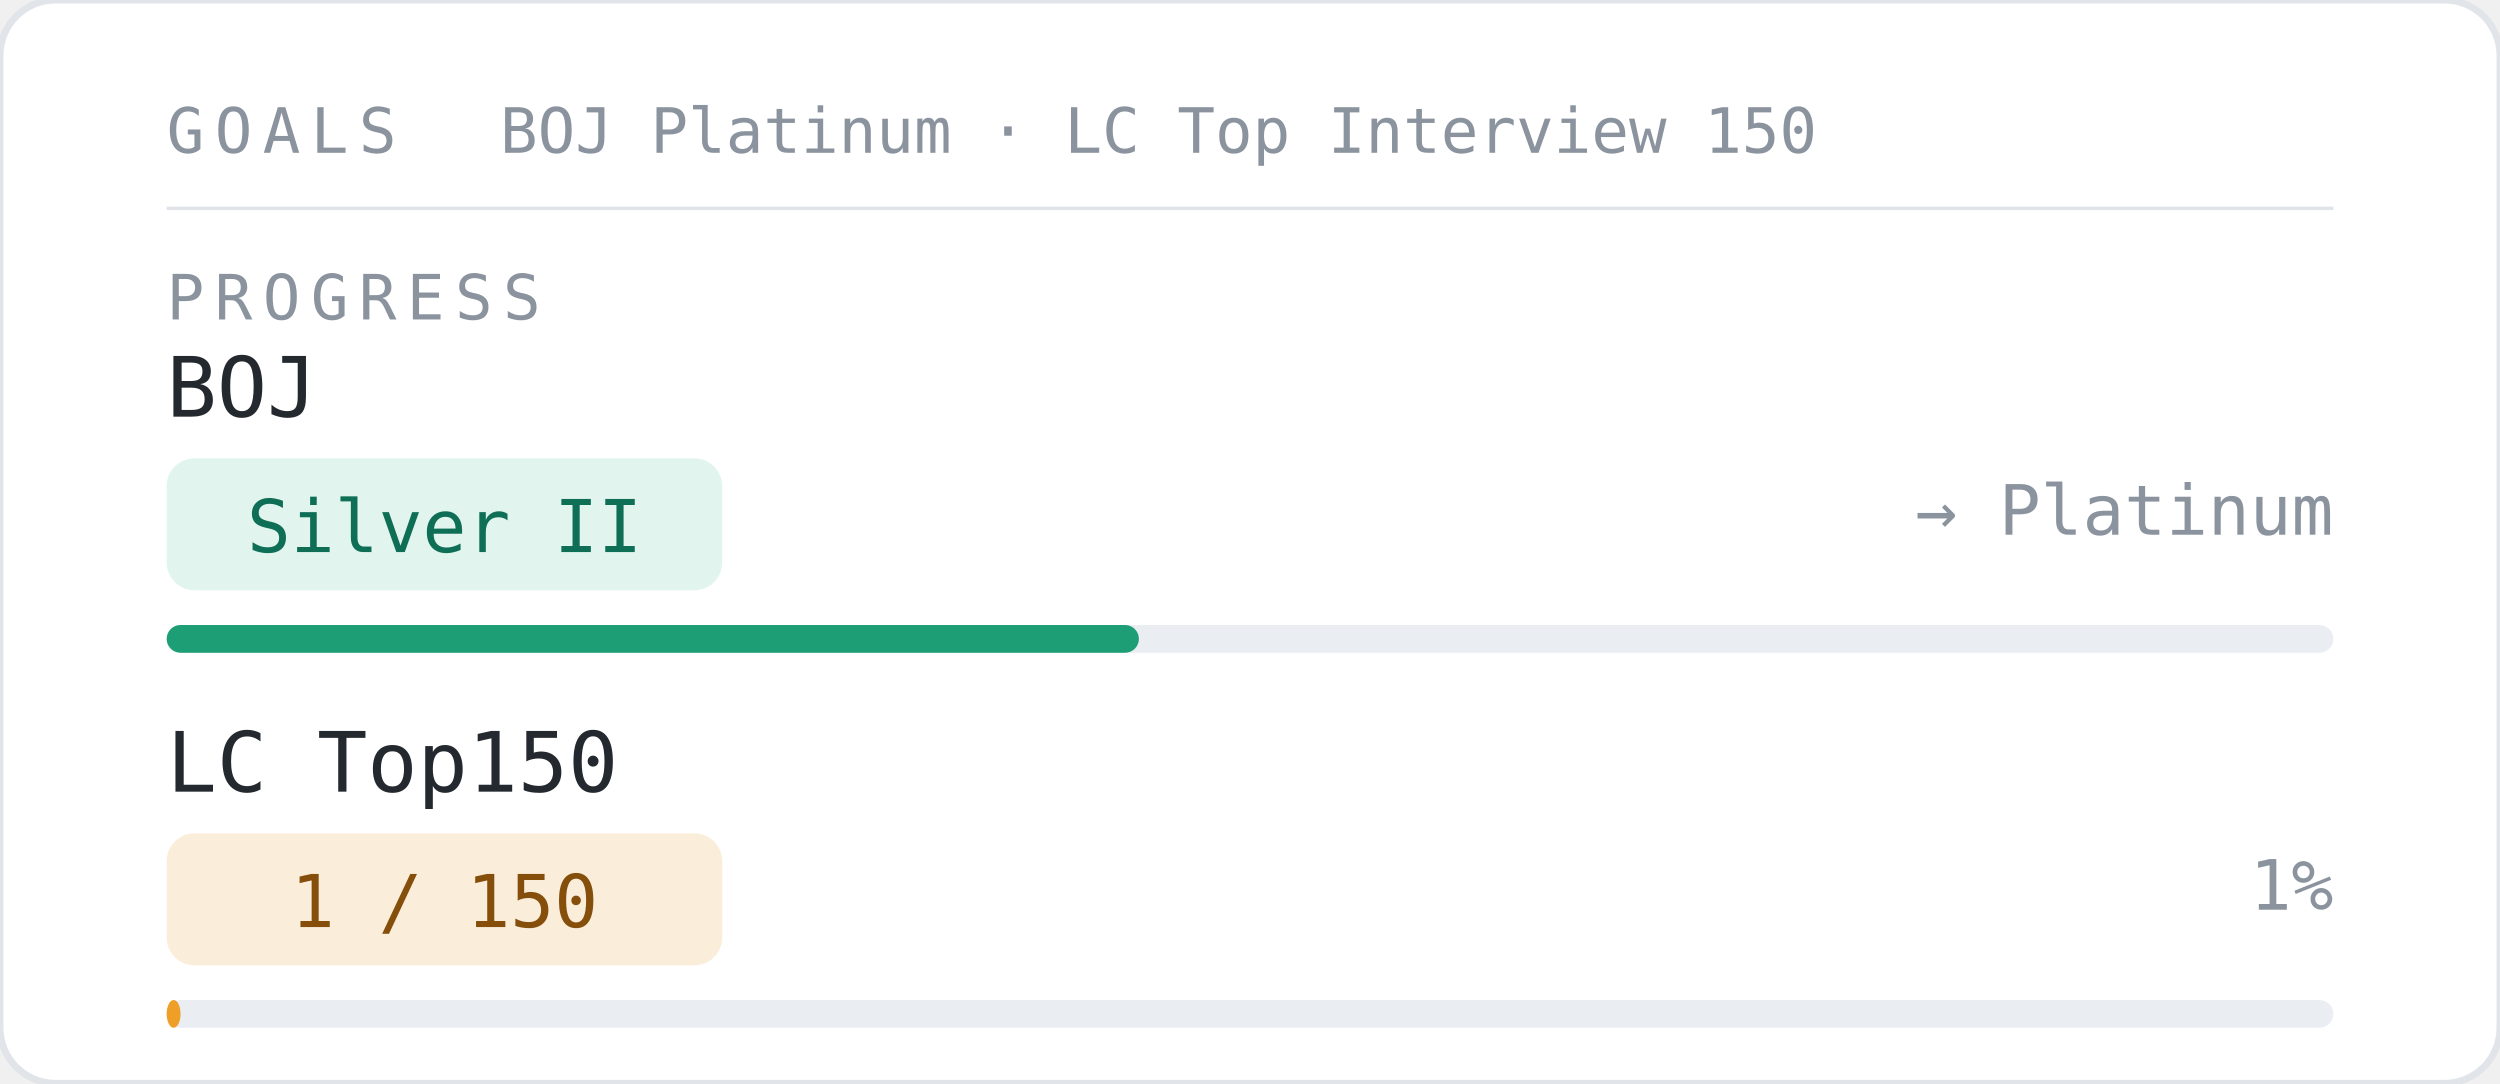
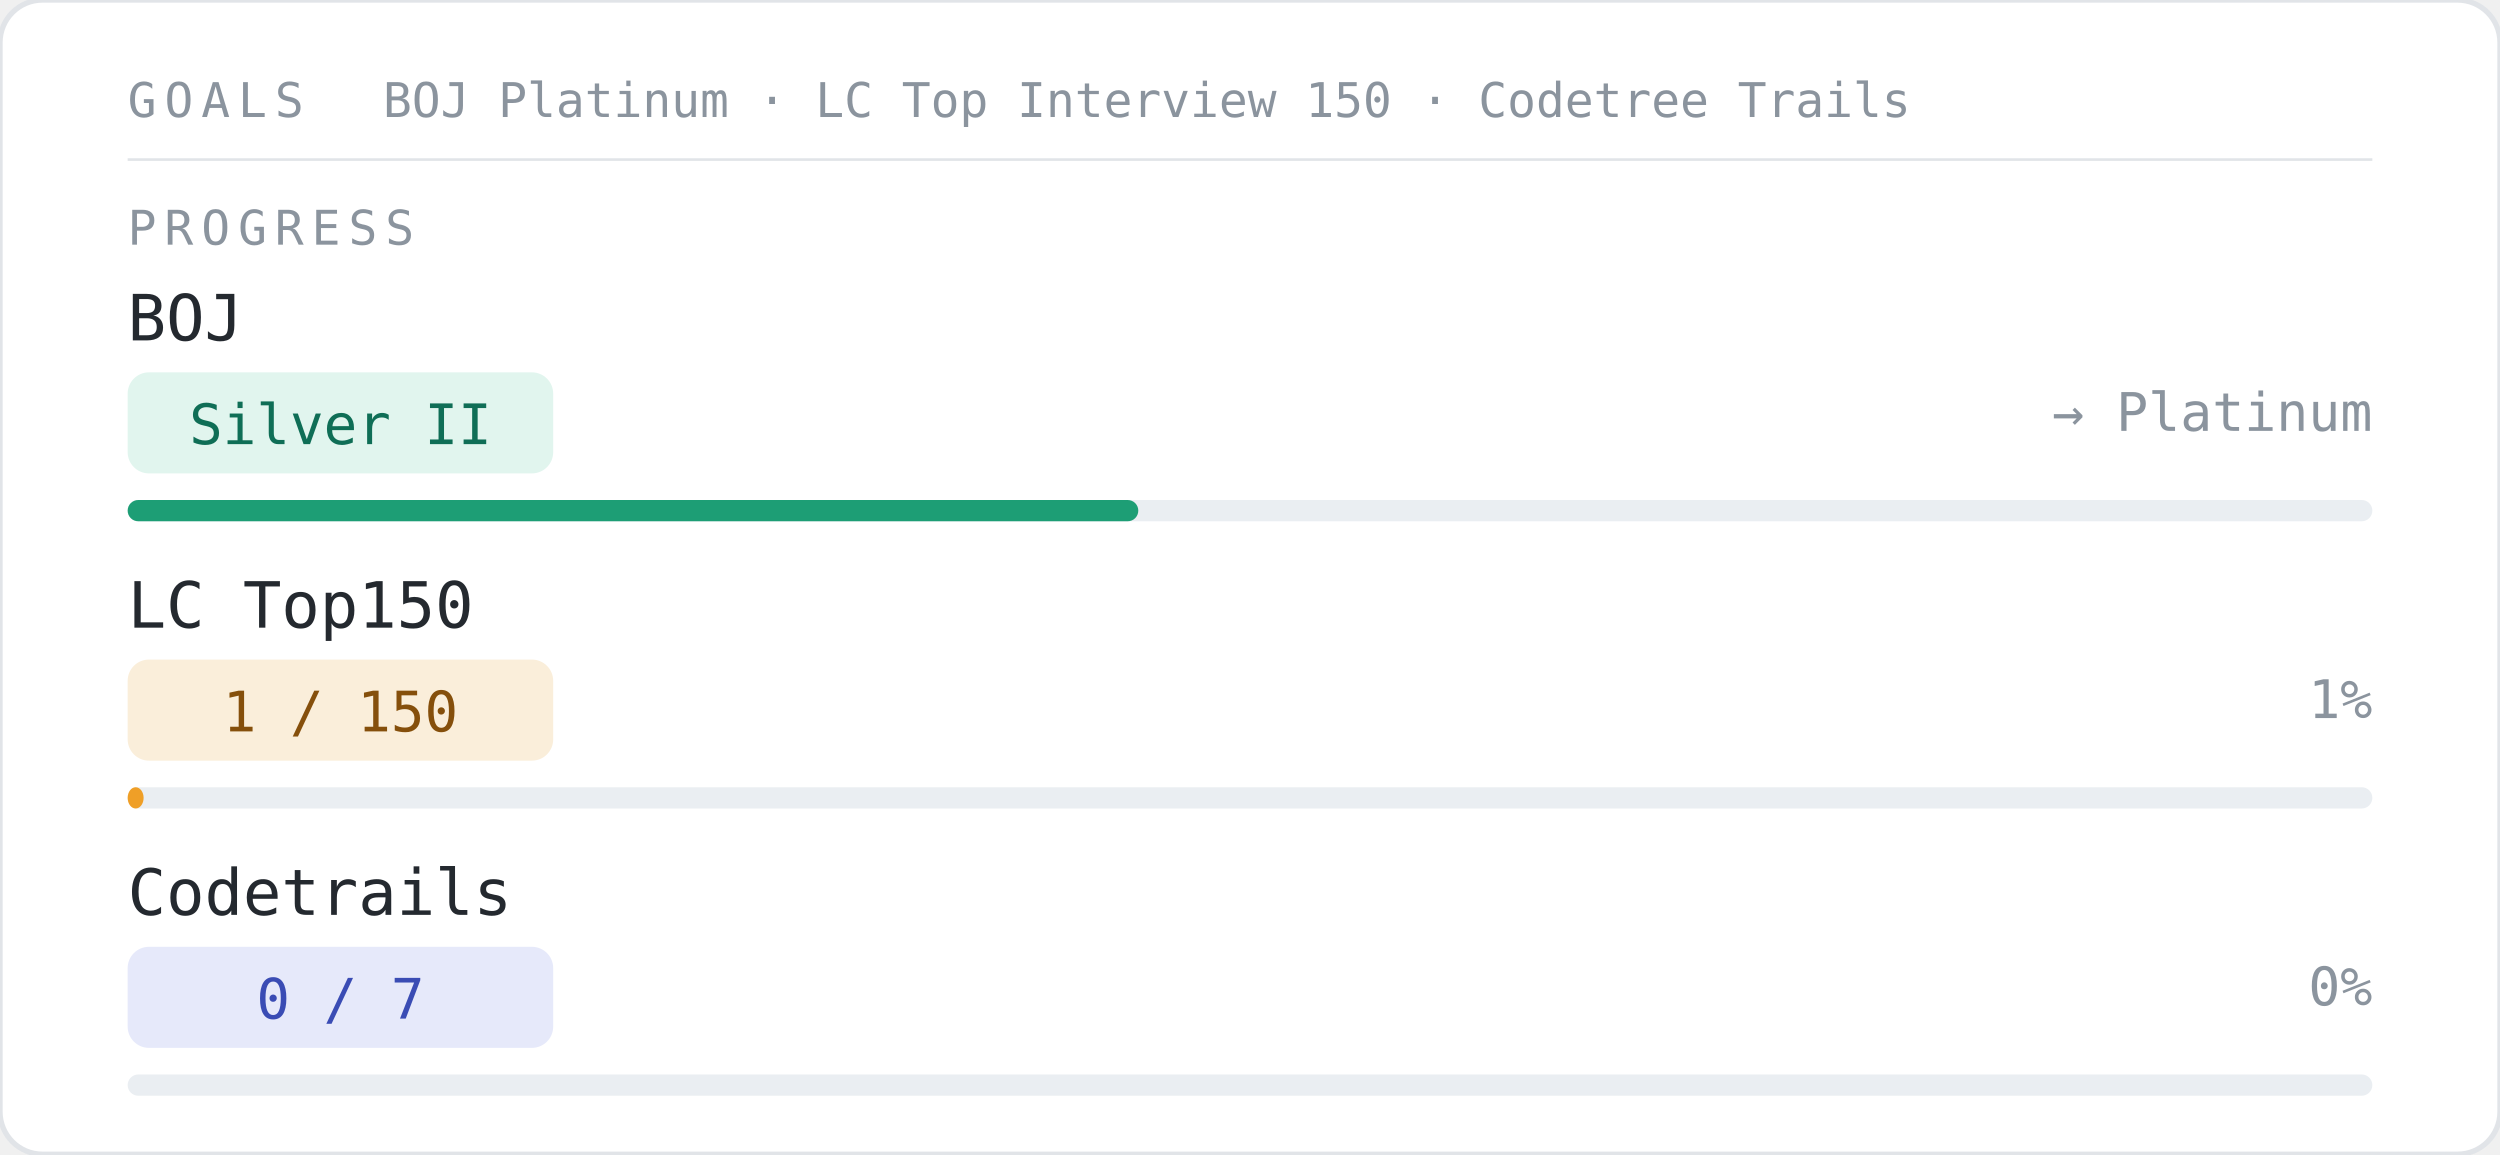
- <svg xmlns="http://www.w3.org/2000/svg" width="360" height="156" viewBox="0 0 360 156">
+ <svg xmlns="http://www.w3.org/2000/svg" width="470" height="217" viewBox="0 0 470 217">
  <style>
    svg { font-family: 'SF Mono', 'Fira Code', 'Consolas', monospace; }
  </style>
-   <rect width="360" height="156" rx="8" fill="#ffffff" stroke="#e1e4e8" stroke-width="1" />
+   <rect width="470" height="217" rx="8" fill="#ffffff" stroke="#e1e4e8" stroke-width="1" />
  <text x="24" y="22" font-size="9" font-weight="500" letter-spacing="1.5" fill="#8b949e" font-family="'SF Mono','Fira Code',monospace">GOALS</text>
-   <text x="72" y="22" font-size="9" fill="#8b949e" font-family="'SF Mono','Fira Code',monospace">BOJ Platinum · LC Top Interview 150</text>
-   <line x1="24" y1="30" x2="336" y2="30" stroke="#e1e4e8" stroke-width="0.5" />
+   <text x="72" y="22" font-size="9" fill="#8b949e" font-family="'SF Mono','Fira Code',monospace">BOJ Platinum · LC Top Interview 150 · Codetree Trails</text>
+   <line x1="24" y1="30" x2="446" y2="30" stroke="#e1e4e8" stroke-width="0.5" />
  <text x="24" y="46" font-size="9" font-weight="500" letter-spacing="1.5" fill="#8b949e" font-family="'SF Mono','Fira Code',monospace">PROGRESS</text>
-   <text x="24" y="60" font-family="'SF Mono','Fira Code',monospace" font-size="12" font-weight="500" fill="#24292f">BOJ</text>
-   <g transform="translate(24, 66)">
+   <text x="24" y="64" font-family="'SF Mono','Fira Code',monospace" font-size="12" font-weight="500" fill="#24292f">BOJ</text>
+   <g transform="translate(24, 70)">
    <rect width="80" height="19" rx="4" fill="#E1F5EE" />
    <text x="40" y="13.5" font-family="'SF Mono','Fira Code',monospace" font-size="10.5" font-weight="500" fill="#0F6E56" text-anchor="middle">Silver II</text>
  </g>
-   <text x="336" y="77" font-family="'SF Mono','Fira Code',monospace" font-size="10" fill="#8b949e" text-anchor="end">→ Platinum</text>
-   <rect x="24" y="90" width="312" height="4" rx="2" fill="#eaeef2" />
-   <rect x="24" y="90" width="140" height="4" rx="2" fill="#1D9E75" />
-   <text x="24" y="114" font-family="'SF Mono','Fira Code',monospace" font-size="12" font-weight="500" fill="#24292f">LC Top150</text>
-   <g transform="translate(24, 120)">
+   <text x="446" y="81" font-family="'SF Mono','Fira Code',monospace" font-size="10" fill="#8b949e" text-anchor="end">→ Platinum</text>
+   <rect x="24" y="94" width="422" height="4" rx="2" fill="#eaeef2" />
+   <rect x="24" y="94" width="190" height="4" rx="2" fill="#1D9E75" />
+   <text x="24" y="118" font-family="'SF Mono','Fira Code',monospace" font-size="12" font-weight="500" fill="#24292f">LC Top150</text>
+   <g transform="translate(24, 124)">
    <rect width="80" height="19" rx="4" fill="#FAEEDA" />
    <text x="40" y="13.5" font-family="'SF Mono','Fira Code',monospace" font-size="10.5" font-weight="500" fill="#854F0B" text-anchor="middle">1 / 150</text>
  </g>
-   <text x="336" y="131" font-family="'SF Mono','Fira Code',monospace" font-size="10" fill="#8b949e" text-anchor="end">1%</text>
-   <rect x="24" y="144" width="312" height="4" rx="2" fill="#eaeef2" />
-   <rect x="24" y="144" width="2" height="4" rx="2" fill="#EF9F27" />
+   <text x="446" y="135" font-family="'SF Mono','Fira Code',monospace" font-size="10" fill="#8b949e" text-anchor="end">1%</text>
+   <rect x="24" y="148" width="422" height="4" rx="2" fill="#eaeef2" />
+   <rect x="24" y="148" width="3" height="4" rx="2" fill="#EF9F27" />
+   <text x="24" y="172" font-family="'SF Mono','Fira Code',monospace" font-size="12" font-weight="500" fill="#24292f">Codetrails</text>
+   <g transform="translate(24, 178)">
+     <rect width="80" height="19" rx="4" fill="#E6E9FA" />
+     <text x="40" y="13.5" font-family="'SF Mono','Fira Code',monospace" font-size="10.5" font-weight="500" fill="#3A4CB4" text-anchor="middle">0 / 7</text>
+   </g>
+   <text x="446" y="189" font-family="'SF Mono','Fira Code',monospace" font-size="10" fill="#8b949e" text-anchor="end">0%</text>
+   <rect x="24" y="202" width="422" height="4" rx="2" fill="#eaeef2" />
+   <rect x="24" y="202" width="0" height="4" rx="2" fill="#5468DB" />
</svg>
